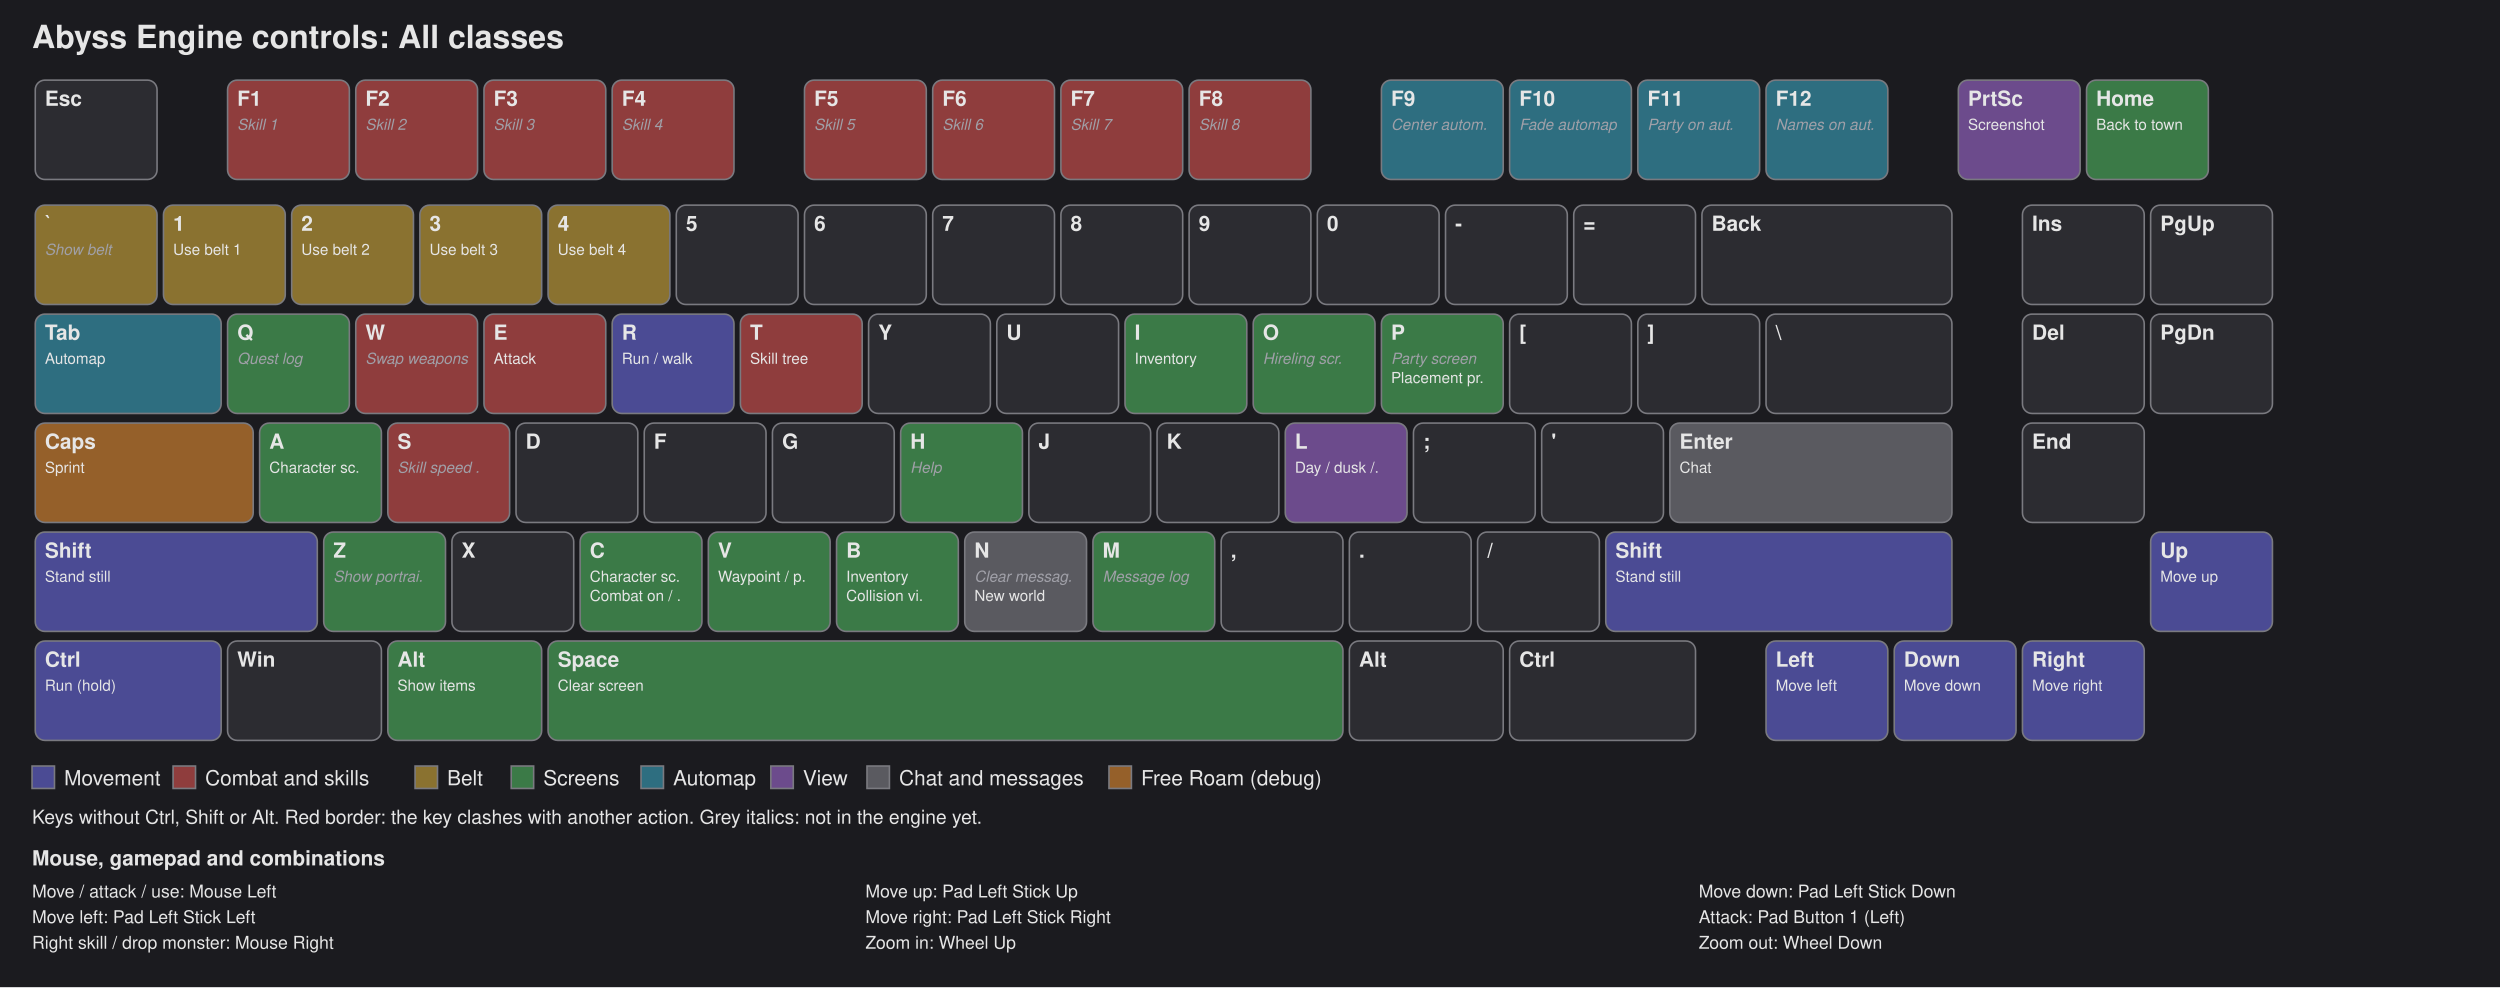
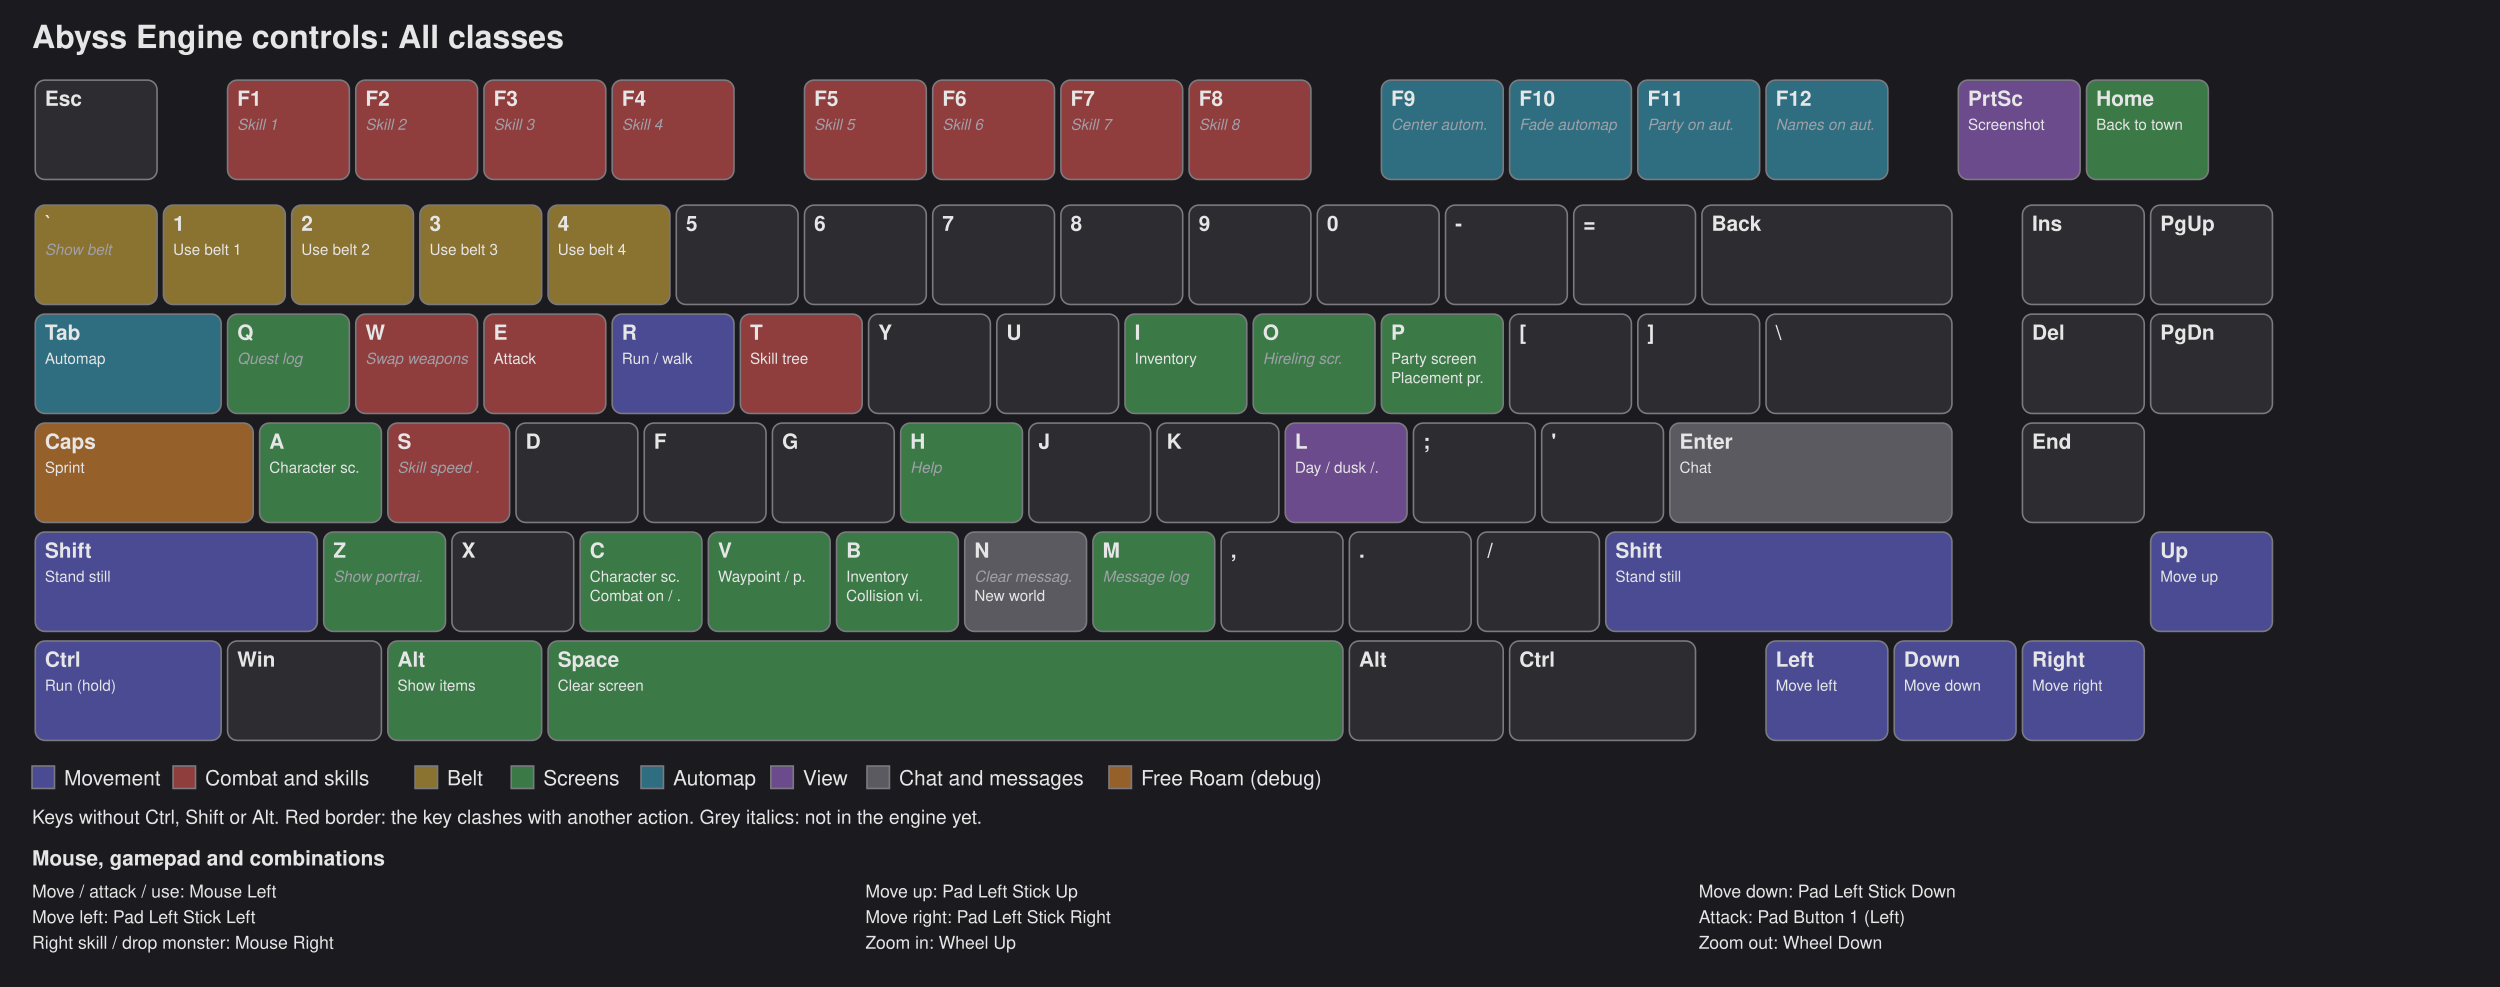
<svg xmlns="http://www.w3.org/2000/svg" width="1560" height="616" viewBox="0 0 1560 616" font-family="Segoe UI, Helvetica, Arial, sans-serif" fill="#e6e6e6">
  <rect width="100%" height="100%" fill="#1b1b1f" />
  <text x="20" y="30" font-size="20" font-weight="bold">Abyss Engine controls: All classes</text>
  <rect x="22" y="50" width="76" height="62" rx="6" fill="#2c2c31" stroke="#7a7a80" stroke-width="1" />
  <text x="28" y="66" font-size="13" font-weight="bold">Esc</text>
  <rect x="142" y="50" width="76" height="62" rx="6" fill="#8f3d3d" stroke="#7a7a80" stroke-width="1" />
  <text x="148" y="66" font-size="13" font-weight="bold">F1</text>
  <text x="148" y="81" font-size="9.5" fill="#a0a0a8" font-style="italic">Skill 1</text>
  <rect x="222" y="50" width="76" height="62" rx="6" fill="#8f3d3d" stroke="#7a7a80" stroke-width="1" />
  <text x="228" y="66" font-size="13" font-weight="bold">F2</text>
  <text x="228" y="81" font-size="9.5" fill="#a0a0a8" font-style="italic">Skill 2</text>
  <rect x="302" y="50" width="76" height="62" rx="6" fill="#8f3d3d" stroke="#7a7a80" stroke-width="1" />
  <text x="308" y="66" font-size="13" font-weight="bold">F3</text>
  <text x="308" y="81" font-size="9.5" fill="#a0a0a8" font-style="italic">Skill 3</text>
  <rect x="382" y="50" width="76" height="62" rx="6" fill="#8f3d3d" stroke="#7a7a80" stroke-width="1" />
  <text x="388" y="66" font-size="13" font-weight="bold">F4</text>
  <text x="388" y="81" font-size="9.5" fill="#a0a0a8" font-style="italic">Skill 4</text>
  <rect x="502" y="50" width="76" height="62" rx="6" fill="#8f3d3d" stroke="#7a7a80" stroke-width="1" />
  <text x="508" y="66" font-size="13" font-weight="bold">F5</text>
  <text x="508" y="81" font-size="9.5" fill="#a0a0a8" font-style="italic">Skill 5</text>
  <rect x="582" y="50" width="76" height="62" rx="6" fill="#8f3d3d" stroke="#7a7a80" stroke-width="1" />
  <text x="588" y="66" font-size="13" font-weight="bold">F6</text>
  <text x="588" y="81" font-size="9.5" fill="#a0a0a8" font-style="italic">Skill 6</text>
  <rect x="662" y="50" width="76" height="62" rx="6" fill="#8f3d3d" stroke="#7a7a80" stroke-width="1" />
  <text x="668" y="66" font-size="13" font-weight="bold">F7</text>
  <text x="668" y="81" font-size="9.5" fill="#a0a0a8" font-style="italic">Skill 7</text>
  <rect x="742" y="50" width="76" height="62" rx="6" fill="#8f3d3d" stroke="#7a7a80" stroke-width="1" />
  <text x="748" y="66" font-size="13" font-weight="bold">F8</text>
  <text x="748" y="81" font-size="9.5" fill="#a0a0a8" font-style="italic">Skill 8</text>
  <rect x="862" y="50" width="76" height="62" rx="6" fill="#2e6e80" stroke="#7a7a80" stroke-width="1" />
  <text x="868" y="66" font-size="13" font-weight="bold">F9</text>
  <text x="868" y="81" font-size="9.5" fill="#a0a0a8" font-style="italic">Center autom.</text>
  <rect x="942" y="50" width="76" height="62" rx="6" fill="#2e6e80" stroke="#7a7a80" stroke-width="1" />
  <text x="948" y="66" font-size="13" font-weight="bold">F10</text>
  <text x="948" y="81" font-size="9.5" fill="#a0a0a8" font-style="italic">Fade automap</text>
  <rect x="1022" y="50" width="76" height="62" rx="6" fill="#2e6e80" stroke="#7a7a80" stroke-width="1" />
  <text x="1028" y="66" font-size="13" font-weight="bold">F11</text>
  <text x="1028" y="81" font-size="9.5" fill="#a0a0a8" font-style="italic">Party on aut.</text>
  <rect x="1102" y="50" width="76" height="62" rx="6" fill="#2e6e80" stroke="#7a7a80" stroke-width="1" />
  <text x="1108" y="66" font-size="13" font-weight="bold">F12</text>
  <text x="1108" y="81" font-size="9.5" fill="#a0a0a8" font-style="italic">Names on aut.</text>
  <rect x="1222" y="50" width="76" height="62" rx="6" fill="#6c4b8c" stroke="#7a7a80" stroke-width="1" />
  <text x="1228" y="66" font-size="13" font-weight="bold">PrtSc</text>
  <text x="1228" y="81" font-size="9.5">Screenshot</text>
  <rect x="1302" y="50" width="76" height="62" rx="6" fill="#3b7a47" stroke="#7a7a80" stroke-width="1" />
  <text x="1308" y="66" font-size="13" font-weight="bold">Home</text>
  <text x="1308" y="81" font-size="9.5">Back to town</text>
  <rect x="22" y="128" width="76" height="62" rx="6" fill="#8a7230" stroke="#7a7a80" stroke-width="1" />
  <text x="28" y="144" font-size="13" font-weight="bold">`</text>
  <text x="28" y="159" font-size="9.5" fill="#a0a0a8" font-style="italic">Show belt</text>
  <rect x="102" y="128" width="76" height="62" rx="6" fill="#8a7230" stroke="#7a7a80" stroke-width="1" />
  <text x="108" y="144" font-size="13" font-weight="bold">1</text>
  <text x="108" y="159" font-size="9.5">Use belt 1</text>
  <rect x="182" y="128" width="76" height="62" rx="6" fill="#8a7230" stroke="#7a7a80" stroke-width="1" />
  <text x="188" y="144" font-size="13" font-weight="bold">2</text>
  <text x="188" y="159" font-size="9.5">Use belt 2</text>
  <rect x="262" y="128" width="76" height="62" rx="6" fill="#8a7230" stroke="#7a7a80" stroke-width="1" />
  <text x="268" y="144" font-size="13" font-weight="bold">3</text>
  <text x="268" y="159" font-size="9.5">Use belt 3</text>
  <rect x="342" y="128" width="76" height="62" rx="6" fill="#8a7230" stroke="#7a7a80" stroke-width="1" />
  <text x="348" y="144" font-size="13" font-weight="bold">4</text>
  <text x="348" y="159" font-size="9.5">Use belt 4</text>
  <rect x="422" y="128" width="76" height="62" rx="6" fill="#2c2c31" stroke="#7a7a80" stroke-width="1" />
  <text x="428" y="144" font-size="13" font-weight="bold">5</text>
  <rect x="502" y="128" width="76" height="62" rx="6" fill="#2c2c31" stroke="#7a7a80" stroke-width="1" />
  <text x="508" y="144" font-size="13" font-weight="bold">6</text>
  <rect x="582" y="128" width="76" height="62" rx="6" fill="#2c2c31" stroke="#7a7a80" stroke-width="1" />
  <text x="588" y="144" font-size="13" font-weight="bold">7</text>
  <rect x="662" y="128" width="76" height="62" rx="6" fill="#2c2c31" stroke="#7a7a80" stroke-width="1" />
  <text x="668" y="144" font-size="13" font-weight="bold">8</text>
  <rect x="742" y="128" width="76" height="62" rx="6" fill="#2c2c31" stroke="#7a7a80" stroke-width="1" />
  <text x="748" y="144" font-size="13" font-weight="bold">9</text>
  <rect x="822" y="128" width="76" height="62" rx="6" fill="#2c2c31" stroke="#7a7a80" stroke-width="1" />
  <text x="828" y="144" font-size="13" font-weight="bold">0</text>
  <rect x="902" y="128" width="76" height="62" rx="6" fill="#2c2c31" stroke="#7a7a80" stroke-width="1" />
  <text x="908" y="144" font-size="13" font-weight="bold">-</text>
  <rect x="982" y="128" width="76" height="62" rx="6" fill="#2c2c31" stroke="#7a7a80" stroke-width="1" />
  <text x="988" y="144" font-size="13" font-weight="bold">=</text>
  <rect x="1062" y="128" width="156" height="62" rx="6" fill="#2c2c31" stroke="#7a7a80" stroke-width="1" />
  <text x="1068" y="144" font-size="13" font-weight="bold">Back</text>
  <rect x="1262" y="128" width="76" height="62" rx="6" fill="#2c2c31" stroke="#7a7a80" stroke-width="1" />
  <text x="1268" y="144" font-size="13" font-weight="bold">Ins</text>
  <rect x="1342" y="128" width="76" height="62" rx="6" fill="#2c2c31" stroke="#7a7a80" stroke-width="1" />
  <text x="1348" y="144" font-size="13" font-weight="bold">PgUp</text>
  <rect x="22" y="196" width="116" height="62" rx="6" fill="#2e6e80" stroke="#7a7a80" stroke-width="1" />
  <text x="28" y="212" font-size="13" font-weight="bold">Tab</text>
  <text x="28" y="227" font-size="9.5">Automap</text>
  <rect x="142" y="196" width="76" height="62" rx="6" fill="#3b7a47" stroke="#7a7a80" stroke-width="1" />
  <text x="148" y="212" font-size="13" font-weight="bold">Q</text>
  <text x="148" y="227" font-size="9.5" fill="#a0a0a8" font-style="italic">Quest log</text>
  <rect x="222" y="196" width="76" height="62" rx="6" fill="#8f3d3d" stroke="#7a7a80" stroke-width="1" />
  <text x="228" y="212" font-size="13" font-weight="bold">W</text>
  <text x="228" y="227" font-size="9.5" fill="#a0a0a8" font-style="italic">Swap weapons</text>
  <rect x="302" y="196" width="76" height="62" rx="6" fill="#8f3d3d" stroke="#7a7a80" stroke-width="1" />
  <text x="308" y="212" font-size="13" font-weight="bold">E</text>
  <text x="308" y="227" font-size="9.5">Attack</text>
  <rect x="382" y="196" width="76" height="62" rx="6" fill="#4b4b94" stroke="#7a7a80" stroke-width="1" />
  <text x="388" y="212" font-size="13" font-weight="bold">R</text>
  <text x="388" y="227" font-size="9.5">Run / walk</text>
  <rect x="462" y="196" width="76" height="62" rx="6" fill="#8f3d3d" stroke="#7a7a80" stroke-width="1" />
  <text x="468" y="212" font-size="13" font-weight="bold">T</text>
  <text x="468" y="227" font-size="9.5">Skill tree</text>
  <rect x="542" y="196" width="76" height="62" rx="6" fill="#2c2c31" stroke="#7a7a80" stroke-width="1" />
  <text x="548" y="212" font-size="13" font-weight="bold">Y</text>
  <rect x="622" y="196" width="76" height="62" rx="6" fill="#2c2c31" stroke="#7a7a80" stroke-width="1" />
  <text x="628" y="212" font-size="13" font-weight="bold">U</text>
  <rect x="702" y="196" width="76" height="62" rx="6" fill="#3b7a47" stroke="#7a7a80" stroke-width="1" />
  <text x="708" y="212" font-size="13" font-weight="bold">I</text>
  <text x="708" y="227" font-size="9.5">Inventory</text>
  <rect x="782" y="196" width="76" height="62" rx="6" fill="#3b7a47" stroke="#7a7a80" stroke-width="1" />
  <text x="788" y="212" font-size="13" font-weight="bold">O</text>
  <text x="788" y="227" font-size="9.5" fill="#a0a0a8" font-style="italic">Hireling scr.</text>
  <rect x="862" y="196" width="76" height="62" rx="6" fill="#3b7a47" stroke="#7a7a80" stroke-width="1" />
  <text x="868" y="212" font-size="13" font-weight="bold">P</text>
-   <text x="868" y="227" font-size="9.5" fill="#a0a0a8" font-style="italic">Party screen</text>
+   <text x="868" y="227" font-size="9.5">Party screen</text>
  <text x="868" y="239" font-size="9.5">Placement pr.</text>
  <rect x="942" y="196" width="76" height="62" rx="6" fill="#2c2c31" stroke="#7a7a80" stroke-width="1" />
  <text x="948" y="212" font-size="13" font-weight="bold">[</text>
  <rect x="1022" y="196" width="76" height="62" rx="6" fill="#2c2c31" stroke="#7a7a80" stroke-width="1" />
  <text x="1028" y="212" font-size="13" font-weight="bold">]</text>
  <rect x="1102" y="196" width="116" height="62" rx="6" fill="#2c2c31" stroke="#7a7a80" stroke-width="1" />
  <text x="1108" y="212" font-size="13" font-weight="bold">\</text>
  <rect x="1262" y="196" width="76" height="62" rx="6" fill="#2c2c31" stroke="#7a7a80" stroke-width="1" />
  <text x="1268" y="212" font-size="13" font-weight="bold">Del</text>
  <rect x="1342" y="196" width="76" height="62" rx="6" fill="#2c2c31" stroke="#7a7a80" stroke-width="1" />
  <text x="1348" y="212" font-size="13" font-weight="bold">PgDn</text>
  <rect x="22" y="264" width="136" height="62" rx="6" fill="#95602a" stroke="#7a7a80" stroke-width="1" />
  <text x="28" y="280" font-size="13" font-weight="bold">Caps</text>
  <text x="28" y="295" font-size="9.5">Sprint</text>
  <rect x="162" y="264" width="76" height="62" rx="6" fill="#3b7a47" stroke="#7a7a80" stroke-width="1" />
  <text x="168" y="280" font-size="13" font-weight="bold">A</text>
  <text x="168" y="295" font-size="9.5">Character sc.</text>
  <rect x="242" y="264" width="76" height="62" rx="6" fill="#8f3d3d" stroke="#7a7a80" stroke-width="1" />
  <text x="248" y="280" font-size="13" font-weight="bold">S</text>
  <text x="248" y="295" font-size="9.5" fill="#a0a0a8" font-style="italic">Skill speed .</text>
  <rect x="322" y="264" width="76" height="62" rx="6" fill="#2c2c31" stroke="#7a7a80" stroke-width="1" />
  <text x="328" y="280" font-size="13" font-weight="bold">D</text>
  <rect x="402" y="264" width="76" height="62" rx="6" fill="#2c2c31" stroke="#7a7a80" stroke-width="1" />
  <text x="408" y="280" font-size="13" font-weight="bold">F</text>
  <rect x="482" y="264" width="76" height="62" rx="6" fill="#2c2c31" stroke="#7a7a80" stroke-width="1" />
  <text x="488" y="280" font-size="13" font-weight="bold">G</text>
  <rect x="562" y="264" width="76" height="62" rx="6" fill="#3b7a47" stroke="#7a7a80" stroke-width="1" />
  <text x="568" y="280" font-size="13" font-weight="bold">H</text>
  <text x="568" y="295" font-size="9.5" fill="#a0a0a8" font-style="italic">Help</text>
  <rect x="642" y="264" width="76" height="62" rx="6" fill="#2c2c31" stroke="#7a7a80" stroke-width="1" />
  <text x="648" y="280" font-size="13" font-weight="bold">J</text>
  <rect x="722" y="264" width="76" height="62" rx="6" fill="#2c2c31" stroke="#7a7a80" stroke-width="1" />
  <text x="728" y="280" font-size="13" font-weight="bold">K</text>
  <rect x="802" y="264" width="76" height="62" rx="6" fill="#6c4b8c" stroke="#7a7a80" stroke-width="1" />
  <text x="808" y="280" font-size="13" font-weight="bold">L</text>
  <text x="808" y="295" font-size="9.5">Day / dusk /.</text>
  <rect x="882" y="264" width="76" height="62" rx="6" fill="#2c2c31" stroke="#7a7a80" stroke-width="1" />
  <text x="888" y="280" font-size="13" font-weight="bold">;</text>
  <rect x="962" y="264" width="76" height="62" rx="6" fill="#2c2c31" stroke="#7a7a80" stroke-width="1" />
  <text x="968" y="280" font-size="13" font-weight="bold">'</text>
  <rect x="1042" y="264" width="176" height="62" rx="6" fill="#5a5a60" stroke="#7a7a80" stroke-width="1" />
  <text x="1048" y="280" font-size="13" font-weight="bold">Enter</text>
  <text x="1048" y="295" font-size="9.5">Chat</text>
  <rect x="1262" y="264" width="76" height="62" rx="6" fill="#2c2c31" stroke="#7a7a80" stroke-width="1" />
  <text x="1268" y="280" font-size="13" font-weight="bold">End</text>
  <rect x="22" y="332" width="176" height="62" rx="6" fill="#4b4b94" stroke="#7a7a80" stroke-width="1" />
  <text x="28" y="348" font-size="13" font-weight="bold">Shift</text>
  <text x="28" y="363" font-size="9.5">Stand still</text>
  <rect x="202" y="332" width="76" height="62" rx="6" fill="#3b7a47" stroke="#7a7a80" stroke-width="1" />
  <text x="208" y="348" font-size="13" font-weight="bold">Z</text>
  <text x="208" y="363" font-size="9.5" fill="#a0a0a8" font-style="italic">Show portrai.</text>
  <rect x="282" y="332" width="76" height="62" rx="6" fill="#2c2c31" stroke="#7a7a80" stroke-width="1" />
  <text x="288" y="348" font-size="13" font-weight="bold">X</text>
  <rect x="362" y="332" width="76" height="62" rx="6" fill="#3b7a47" stroke="#7a7a80" stroke-width="1" />
  <text x="368" y="348" font-size="13" font-weight="bold">C</text>
  <text x="368" y="363" font-size="9.5">Character sc.</text>
  <text x="368" y="375" font-size="9.5">Combat on / .</text>
  <rect x="442" y="332" width="76" height="62" rx="6" fill="#3b7a47" stroke="#7a7a80" stroke-width="1" />
  <text x="448" y="348" font-size="13" font-weight="bold">V</text>
  <text x="448" y="363" font-size="9.5">Waypoint / p.</text>
  <rect x="522" y="332" width="76" height="62" rx="6" fill="#3b7a47" stroke="#7a7a80" stroke-width="1" />
  <text x="528" y="348" font-size="13" font-weight="bold">B</text>
  <text x="528" y="363" font-size="9.5">Inventory</text>
  <text x="528" y="375" font-size="9.5">Collision vi.</text>
  <rect x="602" y="332" width="76" height="62" rx="6" fill="#5a5a60" stroke="#7a7a80" stroke-width="1" />
  <text x="608" y="348" font-size="13" font-weight="bold">N</text>
  <text x="608" y="363" font-size="9.5" fill="#a0a0a8" font-style="italic">Clear messag.</text>
  <text x="608" y="375" font-size="9.5">New world</text>
  <rect x="682" y="332" width="76" height="62" rx="6" fill="#3b7a47" stroke="#7a7a80" stroke-width="1" />
  <text x="688" y="348" font-size="13" font-weight="bold">M</text>
  <text x="688" y="363" font-size="9.5" fill="#a0a0a8" font-style="italic">Message log</text>
  <rect x="762" y="332" width="76" height="62" rx="6" fill="#2c2c31" stroke="#7a7a80" stroke-width="1" />
  <text x="768" y="348" font-size="13" font-weight="bold">,</text>
  <rect x="842" y="332" width="76" height="62" rx="6" fill="#2c2c31" stroke="#7a7a80" stroke-width="1" />
  <text x="848" y="348" font-size="13" font-weight="bold">.</text>
  <rect x="922" y="332" width="76" height="62" rx="6" fill="#2c2c31" stroke="#7a7a80" stroke-width="1" />
  <text x="928" y="348" font-size="13" font-weight="bold">/</text>
  <rect x="1002" y="332" width="216" height="62" rx="6" fill="#4b4b94" stroke="#7a7a80" stroke-width="1" />
  <text x="1008" y="348" font-size="13" font-weight="bold">Shift</text>
  <text x="1008" y="363" font-size="9.5">Stand still</text>
  <rect x="1342" y="332" width="76" height="62" rx="6" fill="#4b4b94" stroke="#7a7a80" stroke-width="1" />
  <text x="1348" y="348" font-size="13" font-weight="bold">Up</text>
  <text x="1348" y="363" font-size="9.5">Move up</text>
  <rect x="22" y="400" width="116" height="62" rx="6" fill="#4b4b94" stroke="#7a7a80" stroke-width="1" />
  <text x="28" y="416" font-size="13" font-weight="bold">Ctrl</text>
  <text x="28" y="431" font-size="9.5">Run (hold)</text>
  <rect x="142" y="400" width="96" height="62" rx="6" fill="#2c2c31" stroke="#7a7a80" stroke-width="1" />
  <text x="148" y="416" font-size="13" font-weight="bold">Win</text>
  <rect x="242" y="400" width="96" height="62" rx="6" fill="#3b7a47" stroke="#7a7a80" stroke-width="1" />
  <text x="248" y="416" font-size="13" font-weight="bold">Alt</text>
  <text x="248" y="431" font-size="9.5">Show items</text>
  <rect x="342" y="400" width="496" height="62" rx="6" fill="#3b7a47" stroke="#7a7a80" stroke-width="1" />
  <text x="348" y="416" font-size="13" font-weight="bold">Space</text>
  <text x="348" y="431" font-size="9.5">Clear screen</text>
  <rect x="842" y="400" width="96" height="62" rx="6" fill="#2c2c31" stroke="#7a7a80" stroke-width="1" />
  <text x="848" y="416" font-size="13" font-weight="bold">Alt</text>
  <rect x="942" y="400" width="116" height="62" rx="6" fill="#2c2c31" stroke="#7a7a80" stroke-width="1" />
  <text x="948" y="416" font-size="13" font-weight="bold">Ctrl</text>
  <rect x="1102" y="400" width="76" height="62" rx="6" fill="#4b4b94" stroke="#7a7a80" stroke-width="1" />
  <text x="1108" y="416" font-size="13" font-weight="bold">Left</text>
  <text x="1108" y="431" font-size="9.5">Move left</text>
  <rect x="1182" y="400" width="76" height="62" rx="6" fill="#4b4b94" stroke="#7a7a80" stroke-width="1" />
  <text x="1188" y="416" font-size="13" font-weight="bold">Down</text>
  <text x="1188" y="431" font-size="9.5">Move down</text>
  <rect x="1262" y="400" width="76" height="62" rx="6" fill="#4b4b94" stroke="#7a7a80" stroke-width="1" />
  <text x="1268" y="416" font-size="13" font-weight="bold">Right</text>
  <text x="1268" y="431" font-size="9.5">Move right</text>
  <rect x="20" y="478" width="14" height="14" fill="#4b4b94" stroke="#7a7a80" />
  <text x="40" y="490" font-size="13">Movement</text>
  <rect x="108" y="478" width="14" height="14" fill="#8f3d3d" stroke="#7a7a80" />
  <text x="128" y="490" font-size="13">Combat and skills</text>
  <rect x="259" y="478" width="14" height="14" fill="#8a7230" stroke="#7a7a80" />
  <text x="279" y="490" font-size="13">Belt</text>
  <rect x="319" y="478" width="14" height="14" fill="#3b7a47" stroke="#7a7a80" />
  <text x="339" y="490" font-size="13">Screens</text>
  <rect x="400" y="478" width="14" height="14" fill="#2e6e80" stroke="#7a7a80" />
  <text x="420" y="490" font-size="13">Automap</text>
  <rect x="481" y="478" width="14" height="14" fill="#6c4b8c" stroke="#7a7a80" />
  <text x="501" y="490" font-size="13">View</text>
  <rect x="541" y="478" width="14" height="14" fill="#5a5a60" stroke="#7a7a80" />
  <text x="561" y="490" font-size="13">Chat and messages</text>
  <rect x="692" y="478" width="14" height="14" fill="#95602a" stroke="#7a7a80" />
  <text x="712" y="490" font-size="13">Free Roam (debug)</text>
  <text x="20" y="514" font-size="12">Keys without Ctrl, Shift or Alt. Red border: the key clashes with another action. Grey italics: not in the engine yet.</text>
  <text x="20" y="540" font-size="13" font-weight="bold">Mouse, gamepad and combinations</text>
  <text x="20" y="560" font-size="11">Move / attack / use: Mouse Left</text>
  <text x="540" y="560" font-size="11">Move up: Pad Left Stick Up</text>
  <text x="1060" y="560" font-size="11">Move down: Pad Left Stick Down</text>
  <text x="20" y="576" font-size="11">Move left: Pad Left Stick Left</text>
  <text x="540" y="576" font-size="11">Move right: Pad Left Stick Right</text>
  <text x="1060" y="576" font-size="11">Attack: Pad Button 1 (Left)</text>
  <text x="20" y="592" font-size="11">Right skill / drop monster: Mouse Right</text>
  <text x="540" y="592" font-size="11">Zoom in: Wheel Up</text>
  <text x="1060" y="592" font-size="11">Zoom out: Wheel Down</text>
</svg>
